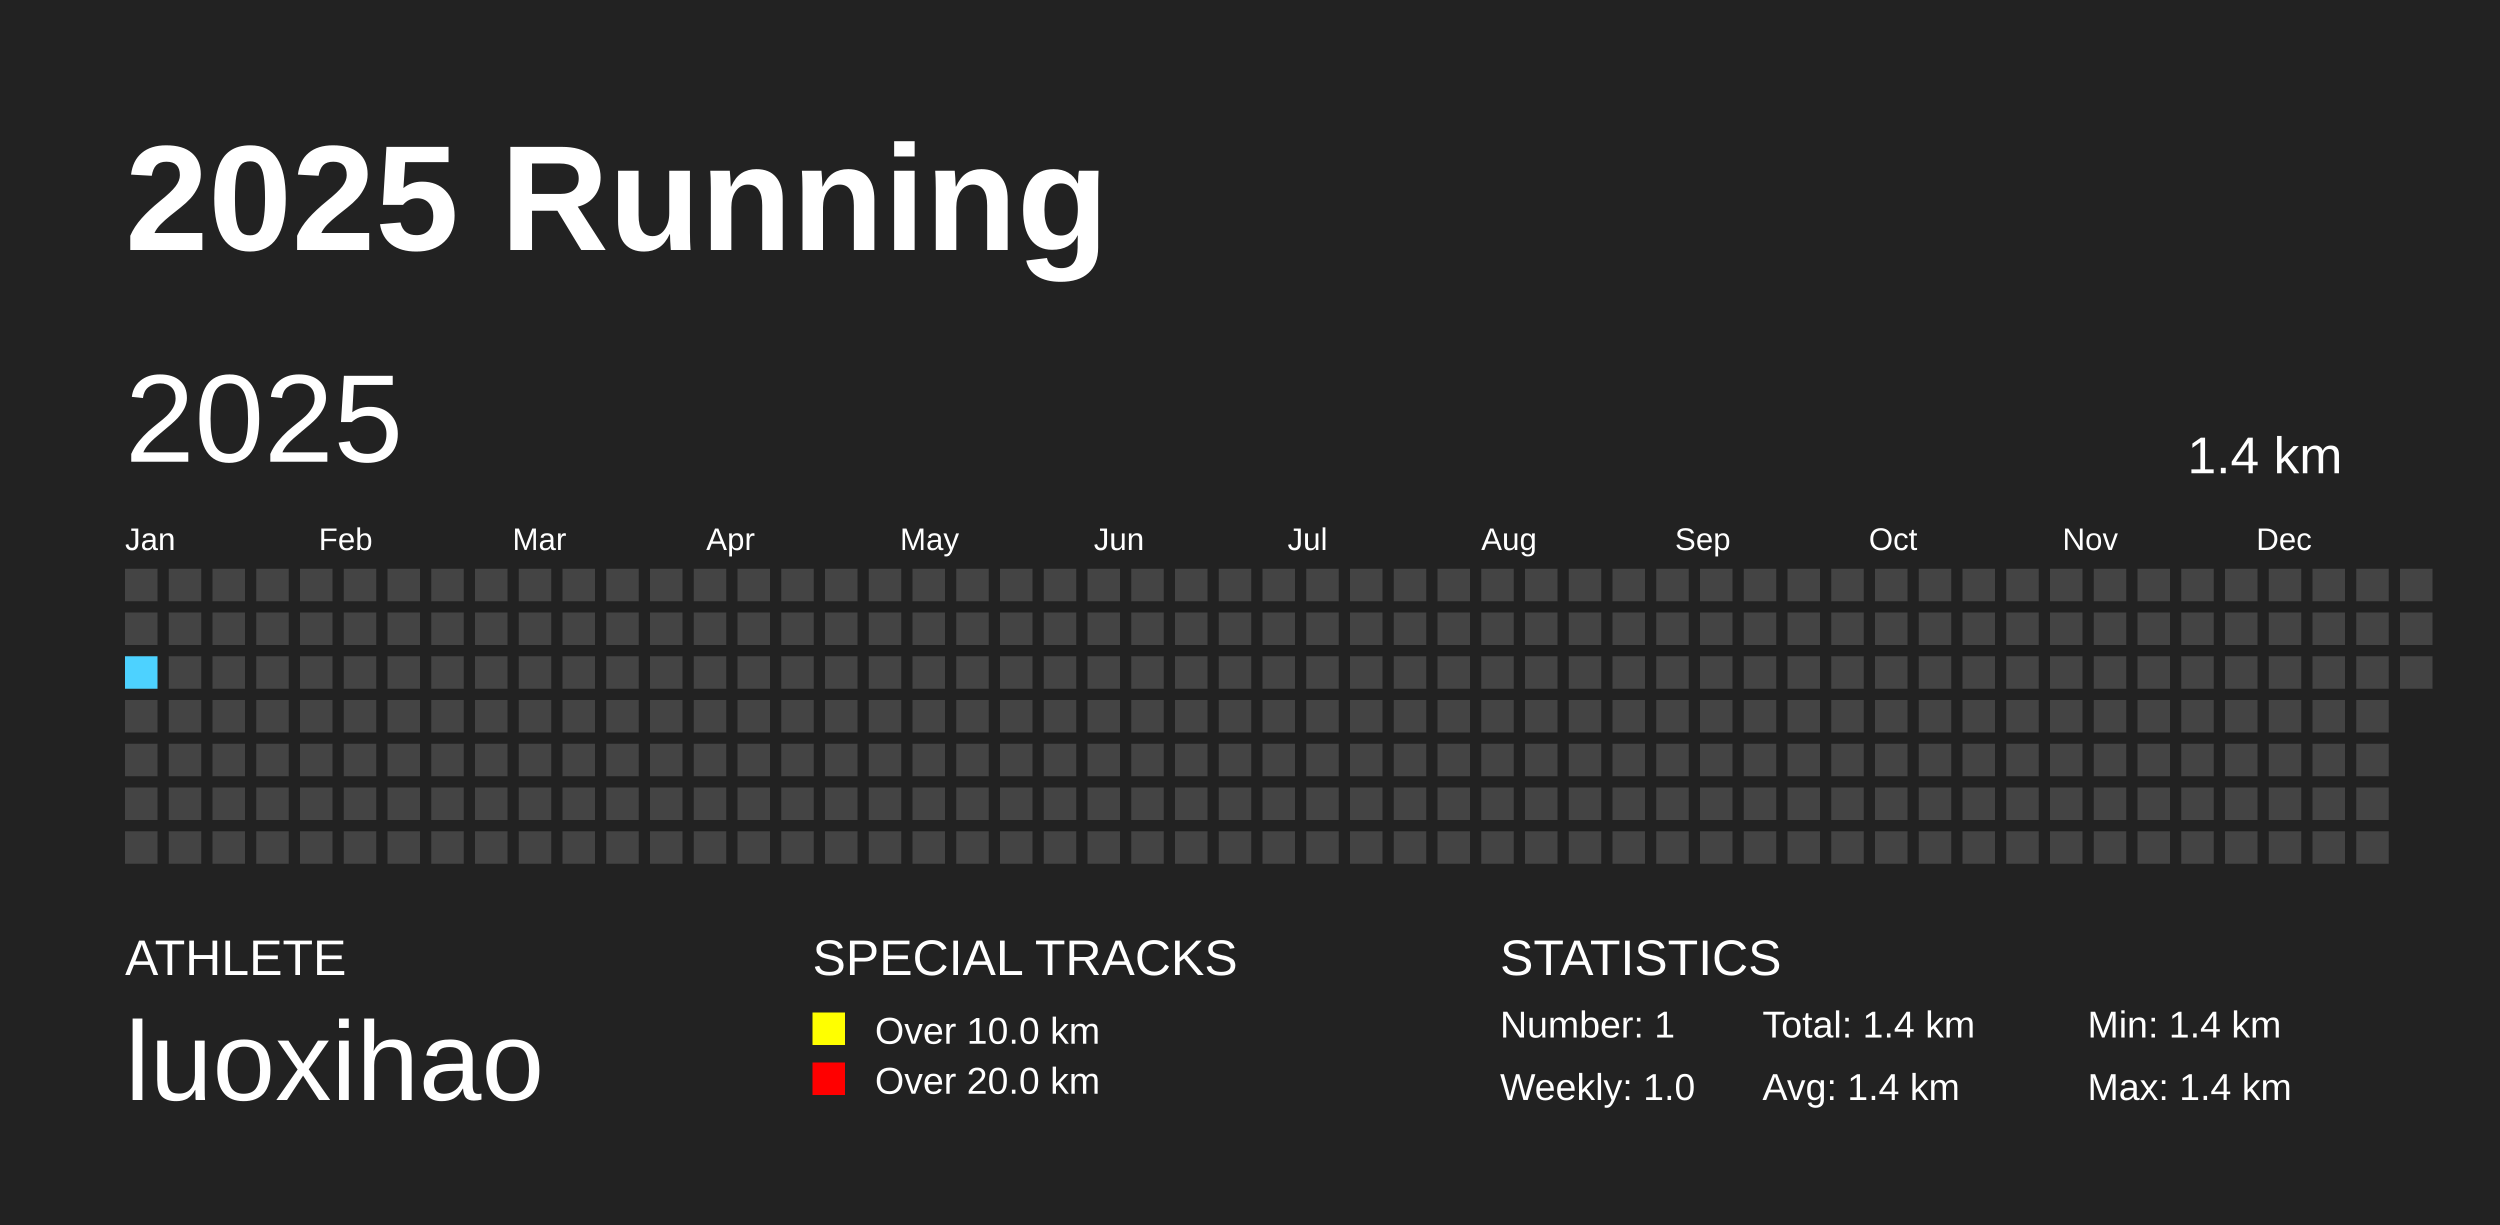
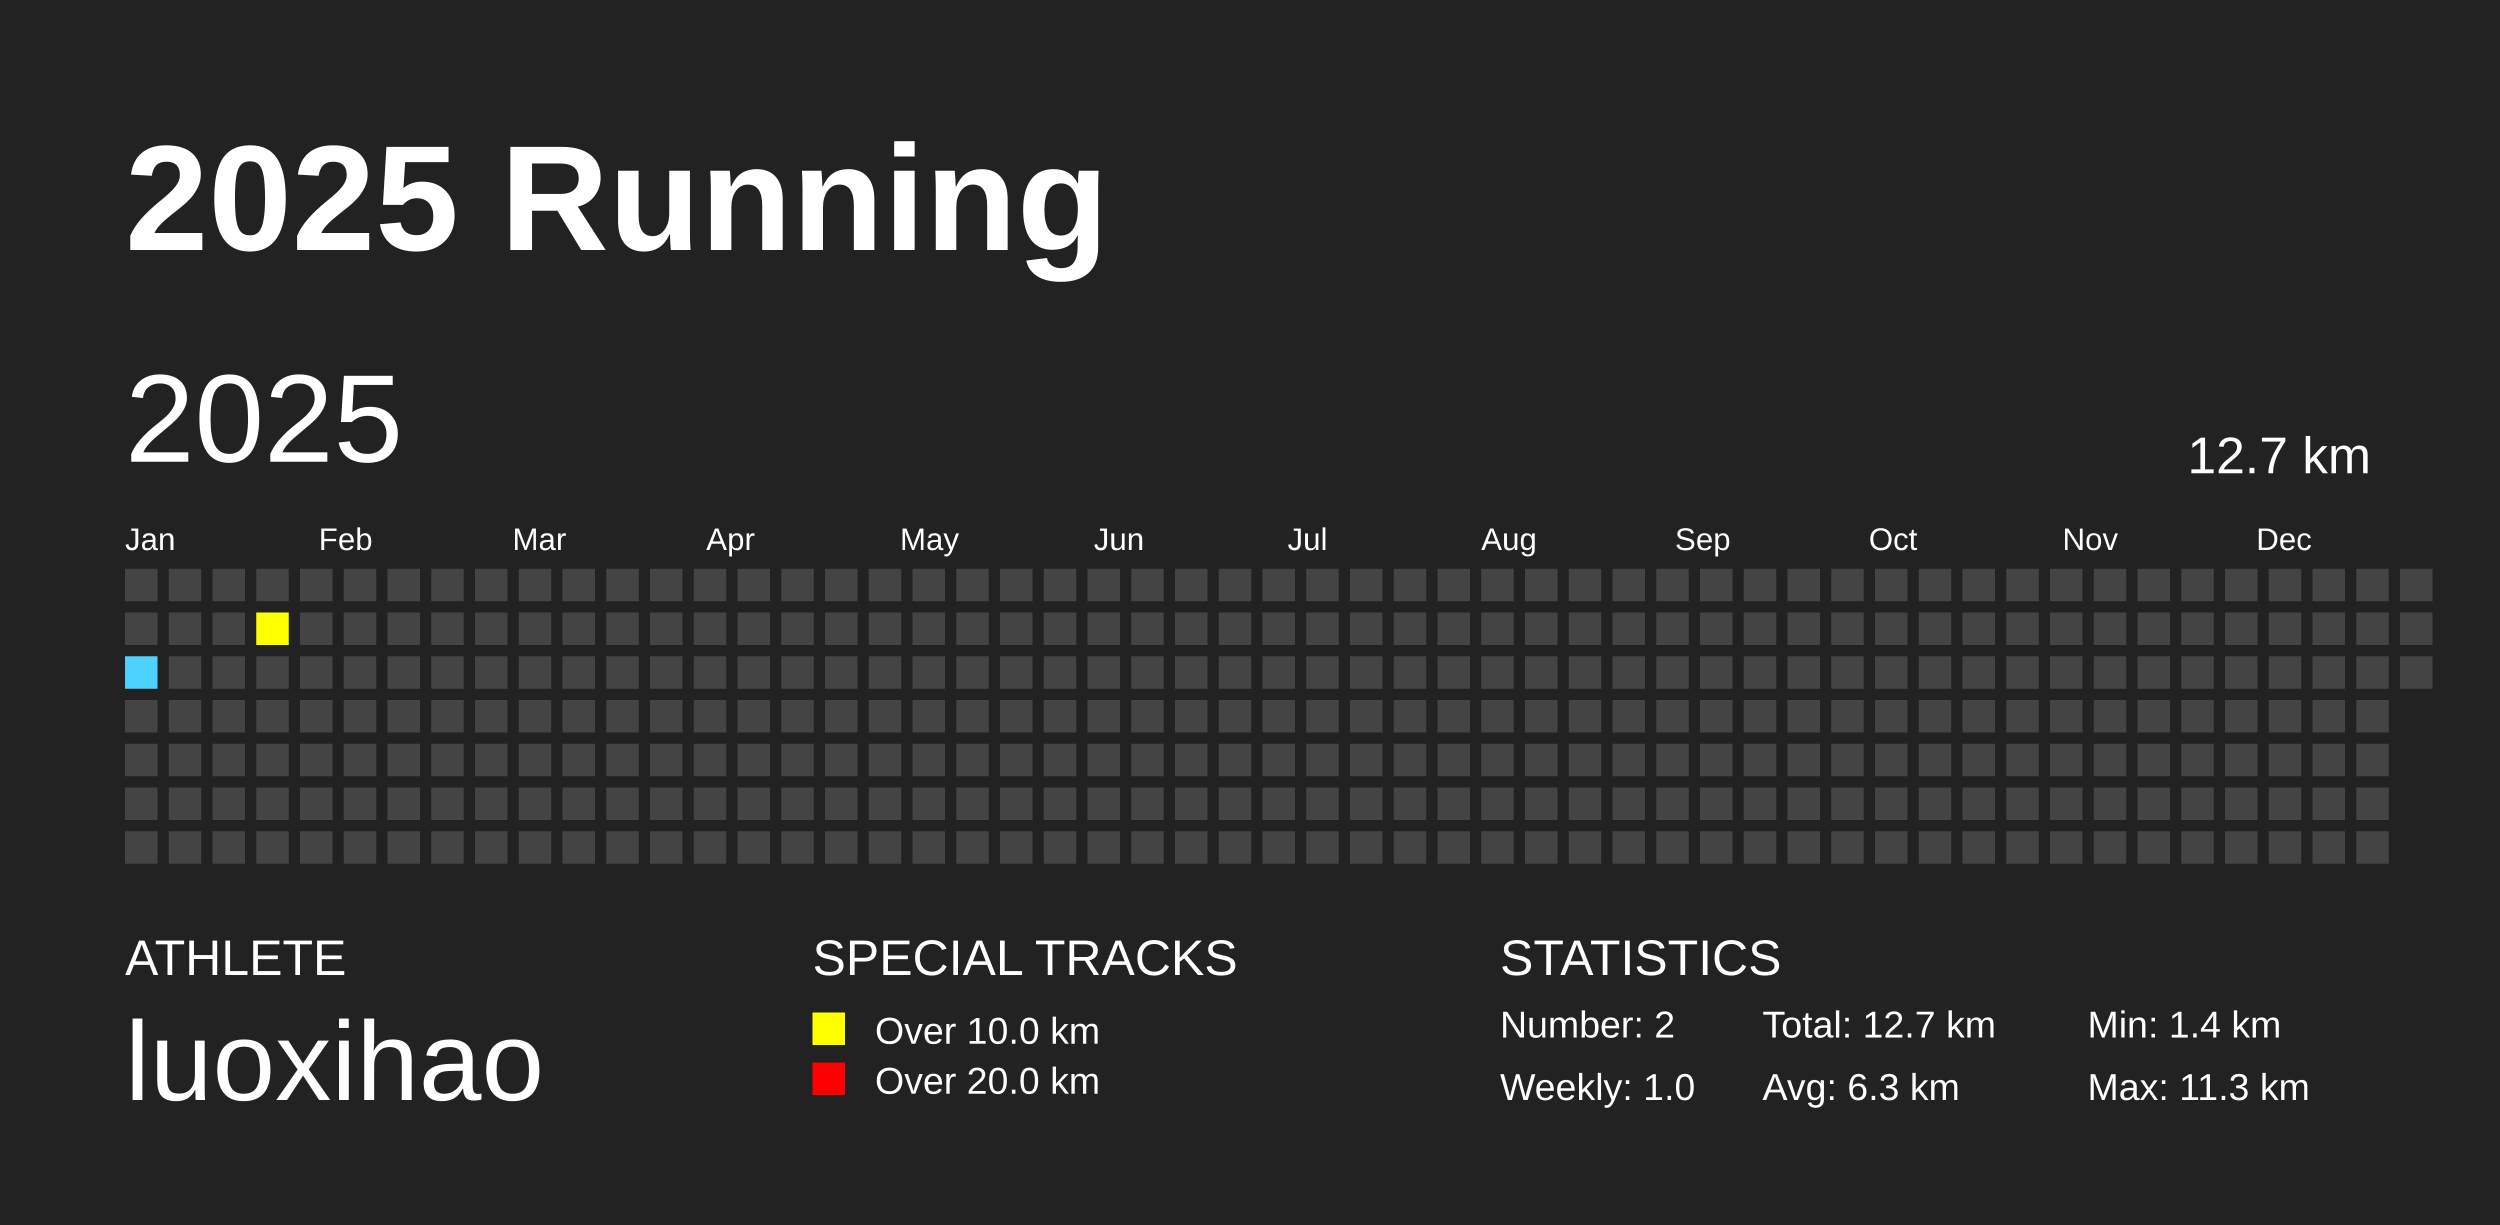
<svg xmlns="http://www.w3.org/2000/svg" baseProfile="full" height="98mm" version="1.1" viewBox="0,0,200,98" width="200mm">
  <defs />
  <rect fill="#222222" height="98" width="200" x="0" y="0" />
  <text fill="#FFFFFF" style="font-size:12px; font-family:Arial; font-weight:bold;" x="10" y="20">2025 Running</text>
  <text fill="#FFFFFF" style="font-size:4px; font-family:Arial" x="10" y="78">ATHLETE</text>
  <text fill="#FFFFFF" style="font-size:9px; font-family:Arial" x="10" y="88">luoxihao</text>
  <text fill="#FFFFFF" style="font-size:4px; font-family:Arial" x="65" y="78">SPECIAL TRACKS</text>
  <rect fill="yellow" height="2.6" width="2.6" x="65" y="81" />
  <text fill="#FFFFFF" style="font-size:3px; font-family:Arial" x="70" y="83.5">Over 10.0 km</text>
  <rect fill="red" height="2.6" width="2.6" x="65" y="85" />
  <text fill="#FFFFFF" style="font-size:3px; font-family:Arial" x="70" y="87.5">Over 20.0 km</text>
  <text fill="#FFFFFF" style="font-size:4px; font-family:Arial" x="120" y="78">STATISTICS</text>
-   <text fill="#FFFFFF" style="font-size:3px; font-family:Arial" x="120" y="83">Number: 1</text>
+   <text fill="#FFFFFF" style="font-size:3px; font-family:Arial" x="120" y="83">Number: 2</text>
  <text fill="#FFFFFF" style="font-size:3px; font-family:Arial" x="120" y="88">Weekly: 1.0</text>
-   <text fill="#FFFFFF" style="font-size:3px; font-family:Arial" x="141" y="83">Total: 1.4 km</text>
-   <text fill="#FFFFFF" style="font-size:3px; font-family:Arial" x="141" y="88">Avg: 1.4 km</text>
+   <text fill="#FFFFFF" style="font-size:3px; font-family:Arial" x="141" y="83">Total: 12.7 km</text>
+   <text fill="#FFFFFF" style="font-size:3px; font-family:Arial" x="141" y="88">Avg: 6.3 km</text>
  <text fill="#FFFFFF" style="font-size:3px; font-family:Arial" x="167" y="83">Min: 1.4 km</text>
-   <text fill="#FFFFFF" style="font-size:3px; font-family:Arial" x="167" y="88">Max: 1.4 km</text>
+   <text fill="#FFFFFF" style="font-size:3px; font-family:Arial" x="167" y="88">Max: 11.3 km</text>
  <text dominant-baseline="hanging" fill="#FFFFFF" style="font-size:10.0px; font-family:Arial;" x="10" y="30">2025</text>
-   <text dominant-baseline="hanging" fill="#FFFFFF" style="font-size:4.125px; font-family:Arial;" x="175" y="35">1.4 km</text>
+   <text dominant-baseline="hanging" fill="#FFFFFF" style="font-size:4.125px; font-family:Arial;" x="175" y="35">12.7 km</text>
  <text fill="#FFFFFF" style="font-size:2.5px; font-family:Arial" x="10.0" y="44">Jan</text>
  <text fill="#FFFFFF" style="font-size:2.5px; font-family:Arial" x="25.5" y="44">Feb</text>
  <text fill="#FFFFFF" style="font-size:2.5px; font-family:Arial" x="41.0" y="44">Mar</text>
  <text fill="#FFFFFF" style="font-size:2.5px; font-family:Arial" x="56.5" y="44">Apr</text>
  <text fill="#FFFFFF" style="font-size:2.5px; font-family:Arial" x="72.0" y="44">May</text>
  <text fill="#FFFFFF" style="font-size:2.5px; font-family:Arial" x="87.5" y="44">Jun</text>
  <text fill="#FFFFFF" style="font-size:2.5px; font-family:Arial" x="103.0" y="44">Jul</text>
  <text fill="#FFFFFF" style="font-size:2.5px; font-family:Arial" x="118.5" y="44">Aug</text>
  <text fill="#FFFFFF" style="font-size:2.5px; font-family:Arial" x="134.0" y="44">Sep</text>
  <text fill="#FFFFFF" style="font-size:2.5px; font-family:Arial" x="149.5" y="44">Oct</text>
  <text fill="#FFFFFF" style="font-size:2.5px; font-family:Arial" x="165.0" y="44">Nov</text>
  <text fill="#FFFFFF" style="font-size:2.5px; font-family:Arial" x="180.5" y="44">Dec</text>
  <rect fill="#444444" height="2.6" width="2.6" x="10.0" y="45.5" />
  <rect fill="#444444" height="2.6" width="2.6" x="10.0" y="49.0" />
  <rect fill="#4DD2FF" height="2.6" width="2.6" x="10.0" y="52.5" />
  <rect fill="#444444" height="2.6" width="2.6" x="10.0" y="56.0" />
  <rect fill="#444444" height="2.6" width="2.6" x="10.0" y="59.5" />
  <rect fill="#444444" height="2.6" width="2.6" x="10.0" y="63.0" />
  <rect fill="#444444" height="2.6" width="2.6" x="10.0" y="66.5" />
  <rect fill="#444444" height="2.6" width="2.6" x="13.5" y="45.5" />
  <rect fill="#444444" height="2.6" width="2.6" x="13.5" y="49.0" />
  <rect fill="#444444" height="2.6" width="2.6" x="13.5" y="52.5" />
  <rect fill="#444444" height="2.6" width="2.6" x="13.5" y="56.0" />
  <rect fill="#444444" height="2.6" width="2.6" x="13.5" y="59.5" />
  <rect fill="#444444" height="2.6" width="2.6" x="13.5" y="63.0" />
  <rect fill="#444444" height="2.6" width="2.6" x="13.5" y="66.5" />
  <rect fill="#444444" height="2.6" width="2.6" x="17.0" y="45.5" />
  <rect fill="#444444" height="2.6" width="2.6" x="17.0" y="49.0" />
  <rect fill="#444444" height="2.6" width="2.6" x="17.0" y="52.5" />
  <rect fill="#444444" height="2.6" width="2.6" x="17.0" y="56.0" />
  <rect fill="#444444" height="2.6" width="2.6" x="17.0" y="59.5" />
  <rect fill="#444444" height="2.6" width="2.6" x="17.0" y="63.0" />
  <rect fill="#444444" height="2.6" width="2.6" x="17.0" y="66.5" />
  <rect fill="#444444" height="2.6" width="2.6" x="20.5" y="45.5" />
-   <rect fill="#444444" height="2.6" width="2.6" x="20.5" y="49.0" />
+   <rect fill="yellow" height="2.6" width="2.6" x="20.5" y="49.0" />
  <rect fill="#444444" height="2.6" width="2.6" x="20.5" y="52.5" />
  <rect fill="#444444" height="2.6" width="2.6" x="20.5" y="56.0" />
  <rect fill="#444444" height="2.6" width="2.6" x="20.5" y="59.5" />
  <rect fill="#444444" height="2.6" width="2.6" x="20.5" y="63.0" />
  <rect fill="#444444" height="2.6" width="2.6" x="20.5" y="66.5" />
  <rect fill="#444444" height="2.6" width="2.6" x="24.0" y="45.5" />
  <rect fill="#444444" height="2.6" width="2.6" x="24.0" y="49.0" />
  <rect fill="#444444" height="2.6" width="2.6" x="24.0" y="52.5" />
  <rect fill="#444444" height="2.6" width="2.6" x="24.0" y="56.0" />
  <rect fill="#444444" height="2.6" width="2.6" x="24.0" y="59.5" />
  <rect fill="#444444" height="2.6" width="2.6" x="24.0" y="63.0" />
  <rect fill="#444444" height="2.6" width="2.6" x="24.0" y="66.5" />
  <rect fill="#444444" height="2.6" width="2.6" x="27.5" y="45.5" />
  <rect fill="#444444" height="2.6" width="2.6" x="27.5" y="49.0" />
  <rect fill="#444444" height="2.6" width="2.6" x="27.5" y="52.5" />
  <rect fill="#444444" height="2.6" width="2.6" x="27.5" y="56.0" />
  <rect fill="#444444" height="2.6" width="2.6" x="27.5" y="59.5" />
  <rect fill="#444444" height="2.6" width="2.6" x="27.5" y="63.0" />
  <rect fill="#444444" height="2.6" width="2.6" x="27.5" y="66.5" />
  <rect fill="#444444" height="2.6" width="2.6" x="31.0" y="45.5" />
  <rect fill="#444444" height="2.6" width="2.6" x="31.0" y="49.0" />
  <rect fill="#444444" height="2.6" width="2.6" x="31.0" y="52.5" />
  <rect fill="#444444" height="2.6" width="2.6" x="31.0" y="56.0" />
  <rect fill="#444444" height="2.6" width="2.6" x="31.0" y="59.5" />
  <rect fill="#444444" height="2.6" width="2.6" x="31.0" y="63.0" />
  <rect fill="#444444" height="2.6" width="2.6" x="31.0" y="66.5" />
  <rect fill="#444444" height="2.6" width="2.6" x="34.5" y="45.5" />
  <rect fill="#444444" height="2.6" width="2.6" x="34.5" y="49.0" />
  <rect fill="#444444" height="2.6" width="2.6" x="34.5" y="52.5" />
  <rect fill="#444444" height="2.6" width="2.6" x="34.5" y="56.0" />
  <rect fill="#444444" height="2.6" width="2.6" x="34.5" y="59.5" />
  <rect fill="#444444" height="2.6" width="2.6" x="34.5" y="63.0" />
  <rect fill="#444444" height="2.6" width="2.6" x="34.5" y="66.5" />
  <rect fill="#444444" height="2.6" width="2.6" x="38.0" y="45.5" />
  <rect fill="#444444" height="2.6" width="2.6" x="38.0" y="49.0" />
  <rect fill="#444444" height="2.6" width="2.6" x="38.0" y="52.5" />
  <rect fill="#444444" height="2.6" width="2.6" x="38.0" y="56.0" />
  <rect fill="#444444" height="2.6" width="2.6" x="38.0" y="59.5" />
  <rect fill="#444444" height="2.6" width="2.6" x="38.0" y="63.0" />
  <rect fill="#444444" height="2.6" width="2.6" x="38.0" y="66.5" />
  <rect fill="#444444" height="2.6" width="2.6" x="41.5" y="45.5" />
  <rect fill="#444444" height="2.6" width="2.6" x="41.5" y="49.0" />
  <rect fill="#444444" height="2.6" width="2.6" x="41.5" y="52.5" />
  <rect fill="#444444" height="2.6" width="2.6" x="41.5" y="56.0" />
  <rect fill="#444444" height="2.6" width="2.6" x="41.5" y="59.5" />
  <rect fill="#444444" height="2.6" width="2.6" x="41.5" y="63.0" />
  <rect fill="#444444" height="2.6" width="2.6" x="41.5" y="66.5" />
  <rect fill="#444444" height="2.6" width="2.6" x="45.0" y="45.5" />
  <rect fill="#444444" height="2.6" width="2.6" x="45.0" y="49.0" />
  <rect fill="#444444" height="2.6" width="2.6" x="45.0" y="52.5" />
  <rect fill="#444444" height="2.6" width="2.6" x="45.0" y="56.0" />
  <rect fill="#444444" height="2.6" width="2.6" x="45.0" y="59.5" />
  <rect fill="#444444" height="2.6" width="2.6" x="45.0" y="63.0" />
  <rect fill="#444444" height="2.6" width="2.6" x="45.0" y="66.5" />
  <rect fill="#444444" height="2.6" width="2.6" x="48.5" y="45.5" />
  <rect fill="#444444" height="2.6" width="2.6" x="48.5" y="49.0" />
  <rect fill="#444444" height="2.6" width="2.6" x="48.5" y="52.5" />
  <rect fill="#444444" height="2.6" width="2.6" x="48.5" y="56.0" />
  <rect fill="#444444" height="2.6" width="2.6" x="48.5" y="59.5" />
  <rect fill="#444444" height="2.6" width="2.6" x="48.5" y="63.0" />
  <rect fill="#444444" height="2.6" width="2.6" x="48.5" y="66.5" />
  <rect fill="#444444" height="2.6" width="2.6" x="52.0" y="45.5" />
  <rect fill="#444444" height="2.6" width="2.6" x="52.0" y="49.0" />
  <rect fill="#444444" height="2.6" width="2.6" x="52.0" y="52.5" />
  <rect fill="#444444" height="2.6" width="2.6" x="52.0" y="56.0" />
  <rect fill="#444444" height="2.6" width="2.6" x="52.0" y="59.5" />
  <rect fill="#444444" height="2.6" width="2.6" x="52.0" y="63.0" />
  <rect fill="#444444" height="2.6" width="2.6" x="52.0" y="66.5" />
  <rect fill="#444444" height="2.6" width="2.6" x="55.5" y="45.5" />
  <rect fill="#444444" height="2.6" width="2.6" x="55.5" y="49.0" />
  <rect fill="#444444" height="2.6" width="2.6" x="55.5" y="52.5" />
  <rect fill="#444444" height="2.6" width="2.6" x="55.5" y="56.0" />
  <rect fill="#444444" height="2.6" width="2.6" x="55.5" y="59.5" />
  <rect fill="#444444" height="2.6" width="2.6" x="55.5" y="63.0" />
  <rect fill="#444444" height="2.6" width="2.6" x="55.5" y="66.5" />
  <rect fill="#444444" height="2.6" width="2.6" x="59.0" y="45.5" />
  <rect fill="#444444" height="2.6" width="2.6" x="59.0" y="49.0" />
  <rect fill="#444444" height="2.6" width="2.6" x="59.0" y="52.5" />
  <rect fill="#444444" height="2.6" width="2.6" x="59.0" y="56.0" />
  <rect fill="#444444" height="2.6" width="2.6" x="59.0" y="59.5" />
  <rect fill="#444444" height="2.6" width="2.6" x="59.0" y="63.0" />
  <rect fill="#444444" height="2.6" width="2.6" x="59.0" y="66.5" />
  <rect fill="#444444" height="2.6" width="2.6" x="62.5" y="45.5" />
  <rect fill="#444444" height="2.6" width="2.6" x="62.5" y="49.0" />
  <rect fill="#444444" height="2.6" width="2.6" x="62.5" y="52.5" />
  <rect fill="#444444" height="2.6" width="2.6" x="62.5" y="56.0" />
  <rect fill="#444444" height="2.6" width="2.6" x="62.5" y="59.5" />
  <rect fill="#444444" height="2.6" width="2.6" x="62.5" y="63.0" />
  <rect fill="#444444" height="2.6" width="2.6" x="62.5" y="66.5" />
  <rect fill="#444444" height="2.6" width="2.6" x="66.0" y="45.5" />
  <rect fill="#444444" height="2.6" width="2.6" x="66.0" y="49.0" />
  <rect fill="#444444" height="2.6" width="2.6" x="66.0" y="52.5" />
  <rect fill="#444444" height="2.6" width="2.6" x="66.0" y="56.0" />
  <rect fill="#444444" height="2.6" width="2.6" x="66.0" y="59.5" />
  <rect fill="#444444" height="2.6" width="2.6" x="66.0" y="63.0" />
  <rect fill="#444444" height="2.6" width="2.6" x="66.0" y="66.5" />
  <rect fill="#444444" height="2.6" width="2.6" x="69.5" y="45.5" />
  <rect fill="#444444" height="2.6" width="2.6" x="69.5" y="49.0" />
  <rect fill="#444444" height="2.6" width="2.6" x="69.5" y="52.5" />
  <rect fill="#444444" height="2.6" width="2.6" x="69.5" y="56.0" />
  <rect fill="#444444" height="2.6" width="2.6" x="69.5" y="59.5" />
  <rect fill="#444444" height="2.6" width="2.6" x="69.5" y="63.0" />
  <rect fill="#444444" height="2.6" width="2.6" x="69.5" y="66.5" />
  <rect fill="#444444" height="2.6" width="2.6" x="73.0" y="45.5" />
  <rect fill="#444444" height="2.6" width="2.6" x="73.0" y="49.0" />
  <rect fill="#444444" height="2.6" width="2.6" x="73.0" y="52.5" />
  <rect fill="#444444" height="2.6" width="2.6" x="73.0" y="56.0" />
  <rect fill="#444444" height="2.6" width="2.6" x="73.0" y="59.5" />
  <rect fill="#444444" height="2.6" width="2.6" x="73.0" y="63.0" />
  <rect fill="#444444" height="2.6" width="2.6" x="73.0" y="66.5" />
  <rect fill="#444444" height="2.6" width="2.6" x="76.5" y="45.5" />
  <rect fill="#444444" height="2.6" width="2.6" x="76.5" y="49.0" />
  <rect fill="#444444" height="2.6" width="2.6" x="76.5" y="52.5" />
  <rect fill="#444444" height="2.6" width="2.6" x="76.5" y="56.0" />
  <rect fill="#444444" height="2.6" width="2.6" x="76.5" y="59.5" />
  <rect fill="#444444" height="2.6" width="2.6" x="76.5" y="63.0" />
  <rect fill="#444444" height="2.6" width="2.6" x="76.5" y="66.5" />
  <rect fill="#444444" height="2.6" width="2.6" x="80.0" y="45.5" />
  <rect fill="#444444" height="2.6" width="2.6" x="80.0" y="49.0" />
  <rect fill="#444444" height="2.6" width="2.6" x="80.0" y="52.5" />
  <rect fill="#444444" height="2.6" width="2.6" x="80.0" y="56.0" />
  <rect fill="#444444" height="2.6" width="2.6" x="80.0" y="59.5" />
  <rect fill="#444444" height="2.6" width="2.6" x="80.0" y="63.0" />
  <rect fill="#444444" height="2.6" width="2.6" x="80.0" y="66.5" />
  <rect fill="#444444" height="2.6" width="2.6" x="83.5" y="45.5" />
  <rect fill="#444444" height="2.6" width="2.6" x="83.5" y="49.0" />
  <rect fill="#444444" height="2.6" width="2.6" x="83.5" y="52.5" />
  <rect fill="#444444" height="2.6" width="2.6" x="83.5" y="56.0" />
  <rect fill="#444444" height="2.6" width="2.6" x="83.5" y="59.5" />
  <rect fill="#444444" height="2.6" width="2.6" x="83.5" y="63.0" />
  <rect fill="#444444" height="2.6" width="2.6" x="83.5" y="66.5" />
  <rect fill="#444444" height="2.6" width="2.6" x="87.0" y="45.5" />
  <rect fill="#444444" height="2.6" width="2.6" x="87.0" y="49.0" />
  <rect fill="#444444" height="2.6" width="2.6" x="87.0" y="52.5" />
  <rect fill="#444444" height="2.6" width="2.6" x="87.0" y="56.0" />
  <rect fill="#444444" height="2.6" width="2.6" x="87.0" y="59.5" />
  <rect fill="#444444" height="2.6" width="2.6" x="87.0" y="63.0" />
  <rect fill="#444444" height="2.6" width="2.6" x="87.0" y="66.5" />
  <rect fill="#444444" height="2.6" width="2.6" x="90.5" y="45.5" />
  <rect fill="#444444" height="2.6" width="2.6" x="90.5" y="49.0" />
  <rect fill="#444444" height="2.6" width="2.6" x="90.5" y="52.5" />
  <rect fill="#444444" height="2.6" width="2.6" x="90.5" y="56.0" />
  <rect fill="#444444" height="2.6" width="2.6" x="90.5" y="59.5" />
  <rect fill="#444444" height="2.6" width="2.6" x="90.5" y="63.0" />
  <rect fill="#444444" height="2.6" width="2.6" x="90.5" y="66.5" />
  <rect fill="#444444" height="2.6" width="2.6" x="94.0" y="45.5" />
  <rect fill="#444444" height="2.6" width="2.6" x="94.0" y="49.0" />
  <rect fill="#444444" height="2.6" width="2.6" x="94.0" y="52.5" />
  <rect fill="#444444" height="2.6" width="2.6" x="94.0" y="56.0" />
  <rect fill="#444444" height="2.6" width="2.6" x="94.0" y="59.5" />
  <rect fill="#444444" height="2.6" width="2.6" x="94.0" y="63.0" />
  <rect fill="#444444" height="2.6" width="2.6" x="94.0" y="66.5" />
  <rect fill="#444444" height="2.6" width="2.6" x="97.5" y="45.5" />
  <rect fill="#444444" height="2.6" width="2.6" x="97.5" y="49.0" />
  <rect fill="#444444" height="2.6" width="2.6" x="97.5" y="52.5" />
  <rect fill="#444444" height="2.6" width="2.6" x="97.5" y="56.0" />
  <rect fill="#444444" height="2.6" width="2.6" x="97.5" y="59.5" />
  <rect fill="#444444" height="2.6" width="2.6" x="97.5" y="63.0" />
  <rect fill="#444444" height="2.6" width="2.6" x="97.5" y="66.5" />
  <rect fill="#444444" height="2.6" width="2.6" x="101.0" y="45.5" />
  <rect fill="#444444" height="2.6" width="2.6" x="101.0" y="49.0" />
  <rect fill="#444444" height="2.6" width="2.6" x="101.0" y="52.5" />
  <rect fill="#444444" height="2.6" width="2.6" x="101.0" y="56.0" />
  <rect fill="#444444" height="2.6" width="2.6" x="101.0" y="59.5" />
  <rect fill="#444444" height="2.6" width="2.6" x="101.0" y="63.0" />
  <rect fill="#444444" height="2.6" width="2.6" x="101.0" y="66.5" />
  <rect fill="#444444" height="2.6" width="2.6" x="104.5" y="45.5" />
  <rect fill="#444444" height="2.6" width="2.6" x="104.5" y="49.0" />
  <rect fill="#444444" height="2.6" width="2.6" x="104.5" y="52.5" />
  <rect fill="#444444" height="2.6" width="2.6" x="104.5" y="56.0" />
  <rect fill="#444444" height="2.6" width="2.6" x="104.5" y="59.5" />
  <rect fill="#444444" height="2.6" width="2.6" x="104.5" y="63.0" />
  <rect fill="#444444" height="2.6" width="2.6" x="104.5" y="66.5" />
  <rect fill="#444444" height="2.6" width="2.6" x="108.0" y="45.5" />
  <rect fill="#444444" height="2.6" width="2.6" x="108.0" y="49.0" />
  <rect fill="#444444" height="2.6" width="2.6" x="108.0" y="52.5" />
  <rect fill="#444444" height="2.6" width="2.6" x="108.0" y="56.0" />
  <rect fill="#444444" height="2.6" width="2.6" x="108.0" y="59.5" />
  <rect fill="#444444" height="2.6" width="2.6" x="108.0" y="63.0" />
  <rect fill="#444444" height="2.6" width="2.6" x="108.0" y="66.5" />
  <rect fill="#444444" height="2.6" width="2.6" x="111.5" y="45.5" />
  <rect fill="#444444" height="2.6" width="2.6" x="111.5" y="49.0" />
  <rect fill="#444444" height="2.6" width="2.6" x="111.5" y="52.5" />
  <rect fill="#444444" height="2.6" width="2.6" x="111.5" y="56.0" />
  <rect fill="#444444" height="2.6" width="2.6" x="111.5" y="59.5" />
  <rect fill="#444444" height="2.6" width="2.6" x="111.5" y="63.0" />
  <rect fill="#444444" height="2.6" width="2.6" x="111.5" y="66.5" />
  <rect fill="#444444" height="2.6" width="2.6" x="115.0" y="45.5" />
  <rect fill="#444444" height="2.6" width="2.6" x="115.0" y="49.0" />
  <rect fill="#444444" height="2.6" width="2.6" x="115.0" y="52.5" />
  <rect fill="#444444" height="2.6" width="2.6" x="115.0" y="56.0" />
  <rect fill="#444444" height="2.6" width="2.6" x="115.0" y="59.5" />
  <rect fill="#444444" height="2.6" width="2.6" x="115.0" y="63.0" />
  <rect fill="#444444" height="2.6" width="2.6" x="115.0" y="66.5" />
  <rect fill="#444444" height="2.6" width="2.6" x="118.5" y="45.5" />
  <rect fill="#444444" height="2.6" width="2.6" x="118.5" y="49.0" />
  <rect fill="#444444" height="2.6" width="2.6" x="118.5" y="52.5" />
  <rect fill="#444444" height="2.6" width="2.6" x="118.5" y="56.0" />
  <rect fill="#444444" height="2.6" width="2.6" x="118.5" y="59.5" />
  <rect fill="#444444" height="2.6" width="2.6" x="118.5" y="63.0" />
  <rect fill="#444444" height="2.6" width="2.6" x="118.5" y="66.5" />
  <rect fill="#444444" height="2.6" width="2.6" x="122.0" y="45.5" />
  <rect fill="#444444" height="2.6" width="2.6" x="122.0" y="49.0" />
  <rect fill="#444444" height="2.6" width="2.6" x="122.0" y="52.5" />
  <rect fill="#444444" height="2.6" width="2.6" x="122.0" y="56.0" />
  <rect fill="#444444" height="2.6" width="2.6" x="122.0" y="59.5" />
  <rect fill="#444444" height="2.6" width="2.6" x="122.0" y="63.0" />
  <rect fill="#444444" height="2.6" width="2.6" x="122.0" y="66.5" />
  <rect fill="#444444" height="2.6" width="2.6" x="125.5" y="45.5" />
  <rect fill="#444444" height="2.6" width="2.6" x="125.5" y="49.0" />
  <rect fill="#444444" height="2.6" width="2.6" x="125.5" y="52.5" />
  <rect fill="#444444" height="2.6" width="2.6" x="125.5" y="56.0" />
  <rect fill="#444444" height="2.6" width="2.6" x="125.5" y="59.5" />
  <rect fill="#444444" height="2.6" width="2.6" x="125.5" y="63.0" />
  <rect fill="#444444" height="2.6" width="2.6" x="125.5" y="66.5" />
  <rect fill="#444444" height="2.6" width="2.6" x="129.0" y="45.5" />
  <rect fill="#444444" height="2.6" width="2.6" x="129.0" y="49.0" />
  <rect fill="#444444" height="2.6" width="2.6" x="129.0" y="52.5" />
  <rect fill="#444444" height="2.6" width="2.6" x="129.0" y="56.0" />
  <rect fill="#444444" height="2.6" width="2.6" x="129.0" y="59.5" />
  <rect fill="#444444" height="2.6" width="2.6" x="129.0" y="63.0" />
  <rect fill="#444444" height="2.6" width="2.6" x="129.0" y="66.5" />
  <rect fill="#444444" height="2.6" width="2.6" x="132.5" y="45.5" />
  <rect fill="#444444" height="2.6" width="2.6" x="132.5" y="49.0" />
  <rect fill="#444444" height="2.6" width="2.6" x="132.5" y="52.5" />
  <rect fill="#444444" height="2.6" width="2.6" x="132.5" y="56.0" />
  <rect fill="#444444" height="2.6" width="2.6" x="132.5" y="59.5" />
  <rect fill="#444444" height="2.6" width="2.6" x="132.5" y="63.0" />
  <rect fill="#444444" height="2.6" width="2.6" x="132.5" y="66.5" />
  <rect fill="#444444" height="2.6" width="2.6" x="136.0" y="45.5" />
  <rect fill="#444444" height="2.6" width="2.6" x="136.0" y="49.0" />
  <rect fill="#444444" height="2.6" width="2.6" x="136.0" y="52.5" />
  <rect fill="#444444" height="2.6" width="2.6" x="136.0" y="56.0" />
  <rect fill="#444444" height="2.6" width="2.6" x="136.0" y="59.5" />
  <rect fill="#444444" height="2.6" width="2.6" x="136.0" y="63.0" />
  <rect fill="#444444" height="2.6" width="2.6" x="136.0" y="66.5" />
  <rect fill="#444444" height="2.6" width="2.6" x="139.5" y="45.5" />
  <rect fill="#444444" height="2.6" width="2.6" x="139.5" y="49.0" />
  <rect fill="#444444" height="2.6" width="2.6" x="139.5" y="52.5" />
  <rect fill="#444444" height="2.6" width="2.6" x="139.5" y="56.0" />
  <rect fill="#444444" height="2.6" width="2.6" x="139.5" y="59.5" />
  <rect fill="#444444" height="2.6" width="2.6" x="139.5" y="63.0" />
  <rect fill="#444444" height="2.6" width="2.6" x="139.5" y="66.5" />
  <rect fill="#444444" height="2.6" width="2.6" x="143.0" y="45.5" />
  <rect fill="#444444" height="2.6" width="2.6" x="143.0" y="49.0" />
  <rect fill="#444444" height="2.6" width="2.6" x="143.0" y="52.5" />
  <rect fill="#444444" height="2.6" width="2.6" x="143.0" y="56.0" />
  <rect fill="#444444" height="2.6" width="2.6" x="143.0" y="59.5" />
  <rect fill="#444444" height="2.6" width="2.6" x="143.0" y="63.0" />
  <rect fill="#444444" height="2.6" width="2.6" x="143.0" y="66.5" />
  <rect fill="#444444" height="2.6" width="2.6" x="146.5" y="45.5" />
  <rect fill="#444444" height="2.6" width="2.6" x="146.5" y="49.0" />
  <rect fill="#444444" height="2.6" width="2.6" x="146.5" y="52.5" />
  <rect fill="#444444" height="2.6" width="2.6" x="146.5" y="56.0" />
  <rect fill="#444444" height="2.6" width="2.6" x="146.5" y="59.5" />
  <rect fill="#444444" height="2.6" width="2.6" x="146.5" y="63.0" />
  <rect fill="#444444" height="2.6" width="2.6" x="146.5" y="66.5" />
  <rect fill="#444444" height="2.6" width="2.6" x="150.0" y="45.5" />
  <rect fill="#444444" height="2.6" width="2.6" x="150.0" y="49.0" />
  <rect fill="#444444" height="2.6" width="2.6" x="150.0" y="52.5" />
  <rect fill="#444444" height="2.6" width="2.6" x="150.0" y="56.0" />
  <rect fill="#444444" height="2.6" width="2.6" x="150.0" y="59.5" />
  <rect fill="#444444" height="2.6" width="2.6" x="150.0" y="63.0" />
  <rect fill="#444444" height="2.6" width="2.6" x="150.0" y="66.5" />
  <rect fill="#444444" height="2.6" width="2.6" x="153.5" y="45.5" />
  <rect fill="#444444" height="2.6" width="2.6" x="153.5" y="49.0" />
  <rect fill="#444444" height="2.6" width="2.6" x="153.5" y="52.5" />
  <rect fill="#444444" height="2.6" width="2.6" x="153.5" y="56.0" />
  <rect fill="#444444" height="2.6" width="2.6" x="153.5" y="59.5" />
  <rect fill="#444444" height="2.6" width="2.6" x="153.5" y="63.0" />
  <rect fill="#444444" height="2.6" width="2.6" x="153.5" y="66.5" />
  <rect fill="#444444" height="2.6" width="2.6" x="157.0" y="45.5" />
  <rect fill="#444444" height="2.6" width="2.6" x="157.0" y="49.0" />
  <rect fill="#444444" height="2.6" width="2.6" x="157.0" y="52.5" />
  <rect fill="#444444" height="2.6" width="2.6" x="157.0" y="56.0" />
  <rect fill="#444444" height="2.6" width="2.6" x="157.0" y="59.5" />
  <rect fill="#444444" height="2.6" width="2.6" x="157.0" y="63.0" />
  <rect fill="#444444" height="2.6" width="2.6" x="157.0" y="66.5" />
  <rect fill="#444444" height="2.6" width="2.6" x="160.5" y="45.5" />
  <rect fill="#444444" height="2.6" width="2.6" x="160.5" y="49.0" />
  <rect fill="#444444" height="2.6" width="2.6" x="160.5" y="52.5" />
  <rect fill="#444444" height="2.6" width="2.6" x="160.5" y="56.0" />
  <rect fill="#444444" height="2.6" width="2.6" x="160.5" y="59.5" />
  <rect fill="#444444" height="2.6" width="2.6" x="160.5" y="63.0" />
  <rect fill="#444444" height="2.6" width="2.6" x="160.5" y="66.5" />
  <rect fill="#444444" height="2.6" width="2.6" x="164.0" y="45.5" />
  <rect fill="#444444" height="2.6" width="2.6" x="164.0" y="49.0" />
  <rect fill="#444444" height="2.6" width="2.6" x="164.0" y="52.5" />
  <rect fill="#444444" height="2.6" width="2.6" x="164.0" y="56.0" />
  <rect fill="#444444" height="2.6" width="2.6" x="164.0" y="59.5" />
  <rect fill="#444444" height="2.6" width="2.6" x="164.0" y="63.0" />
  <rect fill="#444444" height="2.6" width="2.6" x="164.0" y="66.5" />
  <rect fill="#444444" height="2.6" width="2.6" x="167.5" y="45.5" />
  <rect fill="#444444" height="2.6" width="2.6" x="167.5" y="49.0" />
  <rect fill="#444444" height="2.6" width="2.6" x="167.5" y="52.5" />
  <rect fill="#444444" height="2.6" width="2.6" x="167.5" y="56.0" />
  <rect fill="#444444" height="2.6" width="2.6" x="167.5" y="59.5" />
  <rect fill="#444444" height="2.6" width="2.6" x="167.5" y="63.0" />
  <rect fill="#444444" height="2.6" width="2.6" x="167.5" y="66.5" />
  <rect fill="#444444" height="2.6" width="2.6" x="171.0" y="45.5" />
  <rect fill="#444444" height="2.6" width="2.6" x="171.0" y="49.0" />
  <rect fill="#444444" height="2.6" width="2.6" x="171.0" y="52.5" />
  <rect fill="#444444" height="2.6" width="2.6" x="171.0" y="56.0" />
  <rect fill="#444444" height="2.6" width="2.6" x="171.0" y="59.5" />
  <rect fill="#444444" height="2.6" width="2.6" x="171.0" y="63.0" />
  <rect fill="#444444" height="2.6" width="2.6" x="171.0" y="66.5" />
  <rect fill="#444444" height="2.6" width="2.6" x="174.5" y="45.5" />
  <rect fill="#444444" height="2.6" width="2.6" x="174.5" y="49.0" />
  <rect fill="#444444" height="2.6" width="2.6" x="174.5" y="52.5" />
  <rect fill="#444444" height="2.6" width="2.6" x="174.5" y="56.0" />
  <rect fill="#444444" height="2.6" width="2.6" x="174.5" y="59.5" />
  <rect fill="#444444" height="2.6" width="2.6" x="174.5" y="63.0" />
  <rect fill="#444444" height="2.6" width="2.6" x="174.5" y="66.5" />
  <rect fill="#444444" height="2.6" width="2.6" x="178.0" y="45.5" />
  <rect fill="#444444" height="2.6" width="2.6" x="178.0" y="49.0" />
  <rect fill="#444444" height="2.6" width="2.6" x="178.0" y="52.5" />
  <rect fill="#444444" height="2.6" width="2.6" x="178.0" y="56.0" />
  <rect fill="#444444" height="2.6" width="2.6" x="178.0" y="59.5" />
  <rect fill="#444444" height="2.6" width="2.6" x="178.0" y="63.0" />
  <rect fill="#444444" height="2.6" width="2.6" x="178.0" y="66.5" />
  <rect fill="#444444" height="2.6" width="2.6" x="181.5" y="45.5" />
  <rect fill="#444444" height="2.6" width="2.6" x="181.5" y="49.0" />
  <rect fill="#444444" height="2.6" width="2.6" x="181.5" y="52.5" />
  <rect fill="#444444" height="2.6" width="2.6" x="181.5" y="56.0" />
  <rect fill="#444444" height="2.6" width="2.6" x="181.5" y="59.5" />
  <rect fill="#444444" height="2.6" width="2.6" x="181.5" y="63.0" />
  <rect fill="#444444" height="2.6" width="2.6" x="181.5" y="66.5" />
  <rect fill="#444444" height="2.6" width="2.6" x="185.0" y="45.5" />
  <rect fill="#444444" height="2.6" width="2.6" x="185.0" y="49.0" />
  <rect fill="#444444" height="2.6" width="2.6" x="185.0" y="52.5" />
  <rect fill="#444444" height="2.6" width="2.6" x="185.0" y="56.0" />
  <rect fill="#444444" height="2.6" width="2.6" x="185.0" y="59.5" />
  <rect fill="#444444" height="2.6" width="2.6" x="185.0" y="63.0" />
  <rect fill="#444444" height="2.6" width="2.6" x="185.0" y="66.5" />
  <rect fill="#444444" height="2.6" width="2.6" x="188.5" y="45.5" />
  <rect fill="#444444" height="2.6" width="2.6" x="188.5" y="49.0" />
  <rect fill="#444444" height="2.6" width="2.6" x="188.5" y="52.5" />
  <rect fill="#444444" height="2.6" width="2.6" x="188.5" y="56.0" />
  <rect fill="#444444" height="2.6" width="2.6" x="188.5" y="59.5" />
  <rect fill="#444444" height="2.6" width="2.6" x="188.5" y="63.0" />
  <rect fill="#444444" height="2.6" width="2.6" x="188.5" y="66.5" />
  <rect fill="#444444" height="2.6" width="2.6" x="192.0" y="45.5" />
  <rect fill="#444444" height="2.6" width="2.6" x="192.0" y="49.0" />
  <rect fill="#444444" height="2.6" width="2.6" x="192.0" y="52.5" />
</svg>
